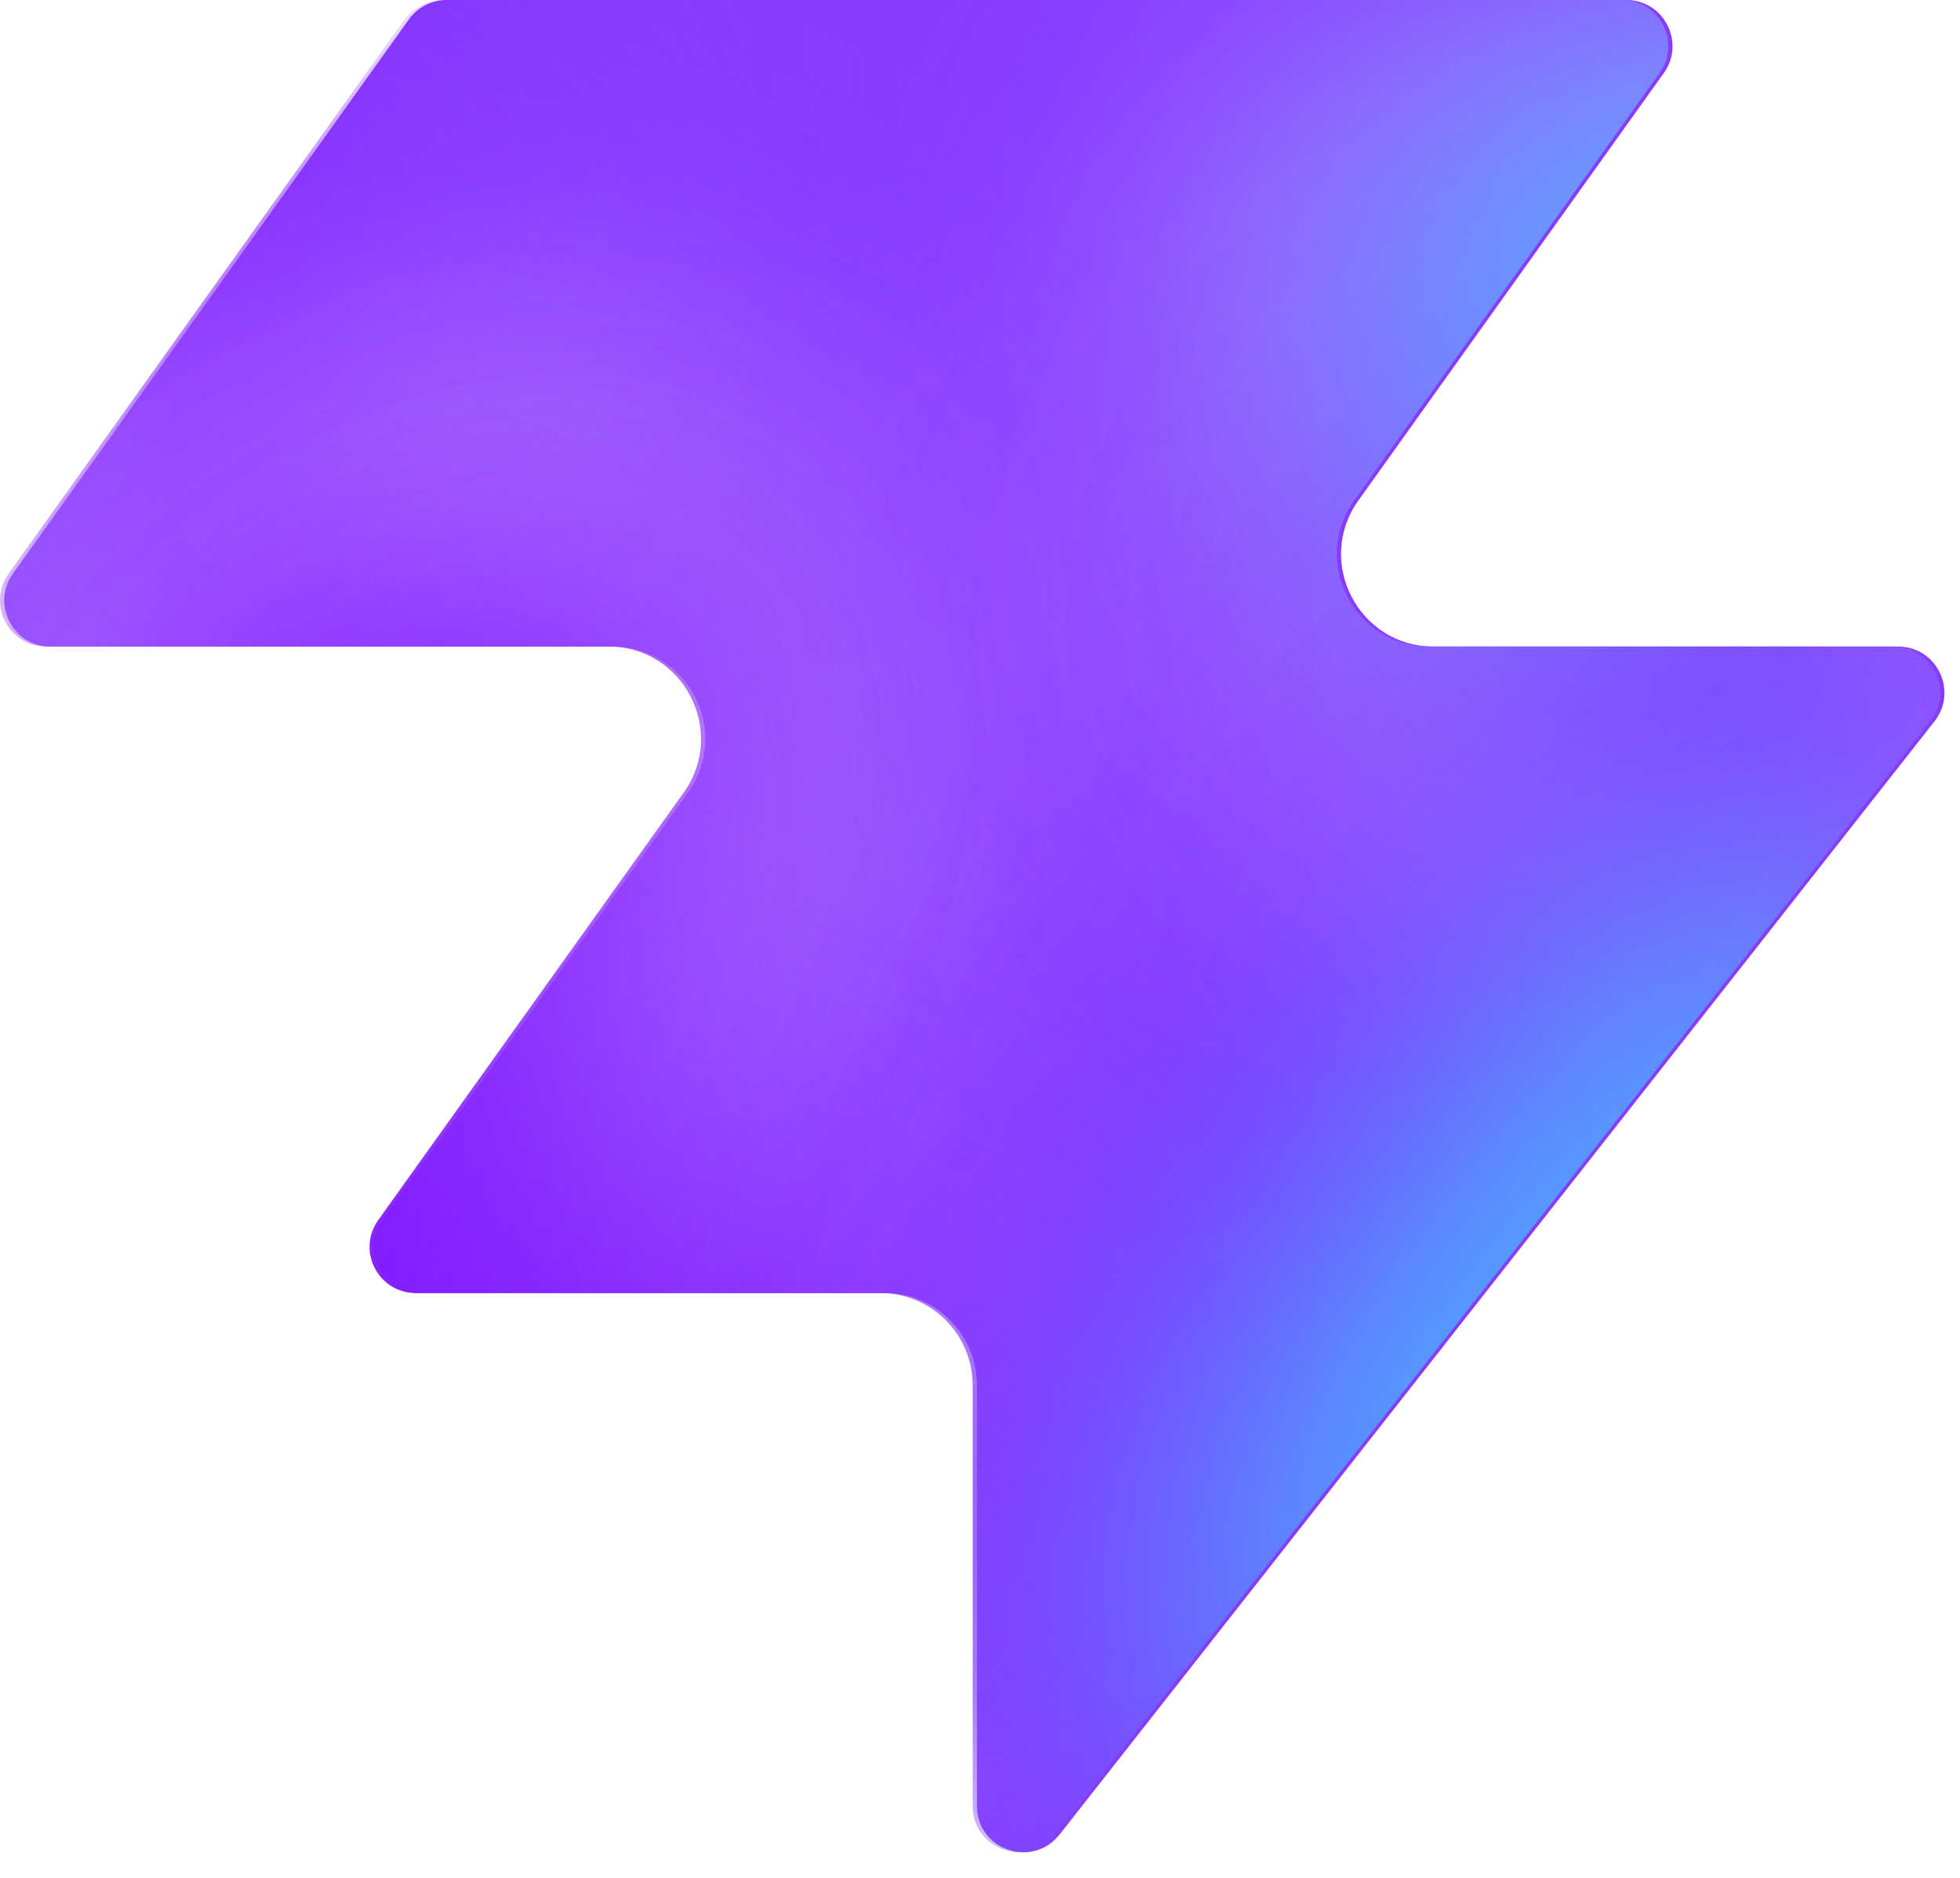
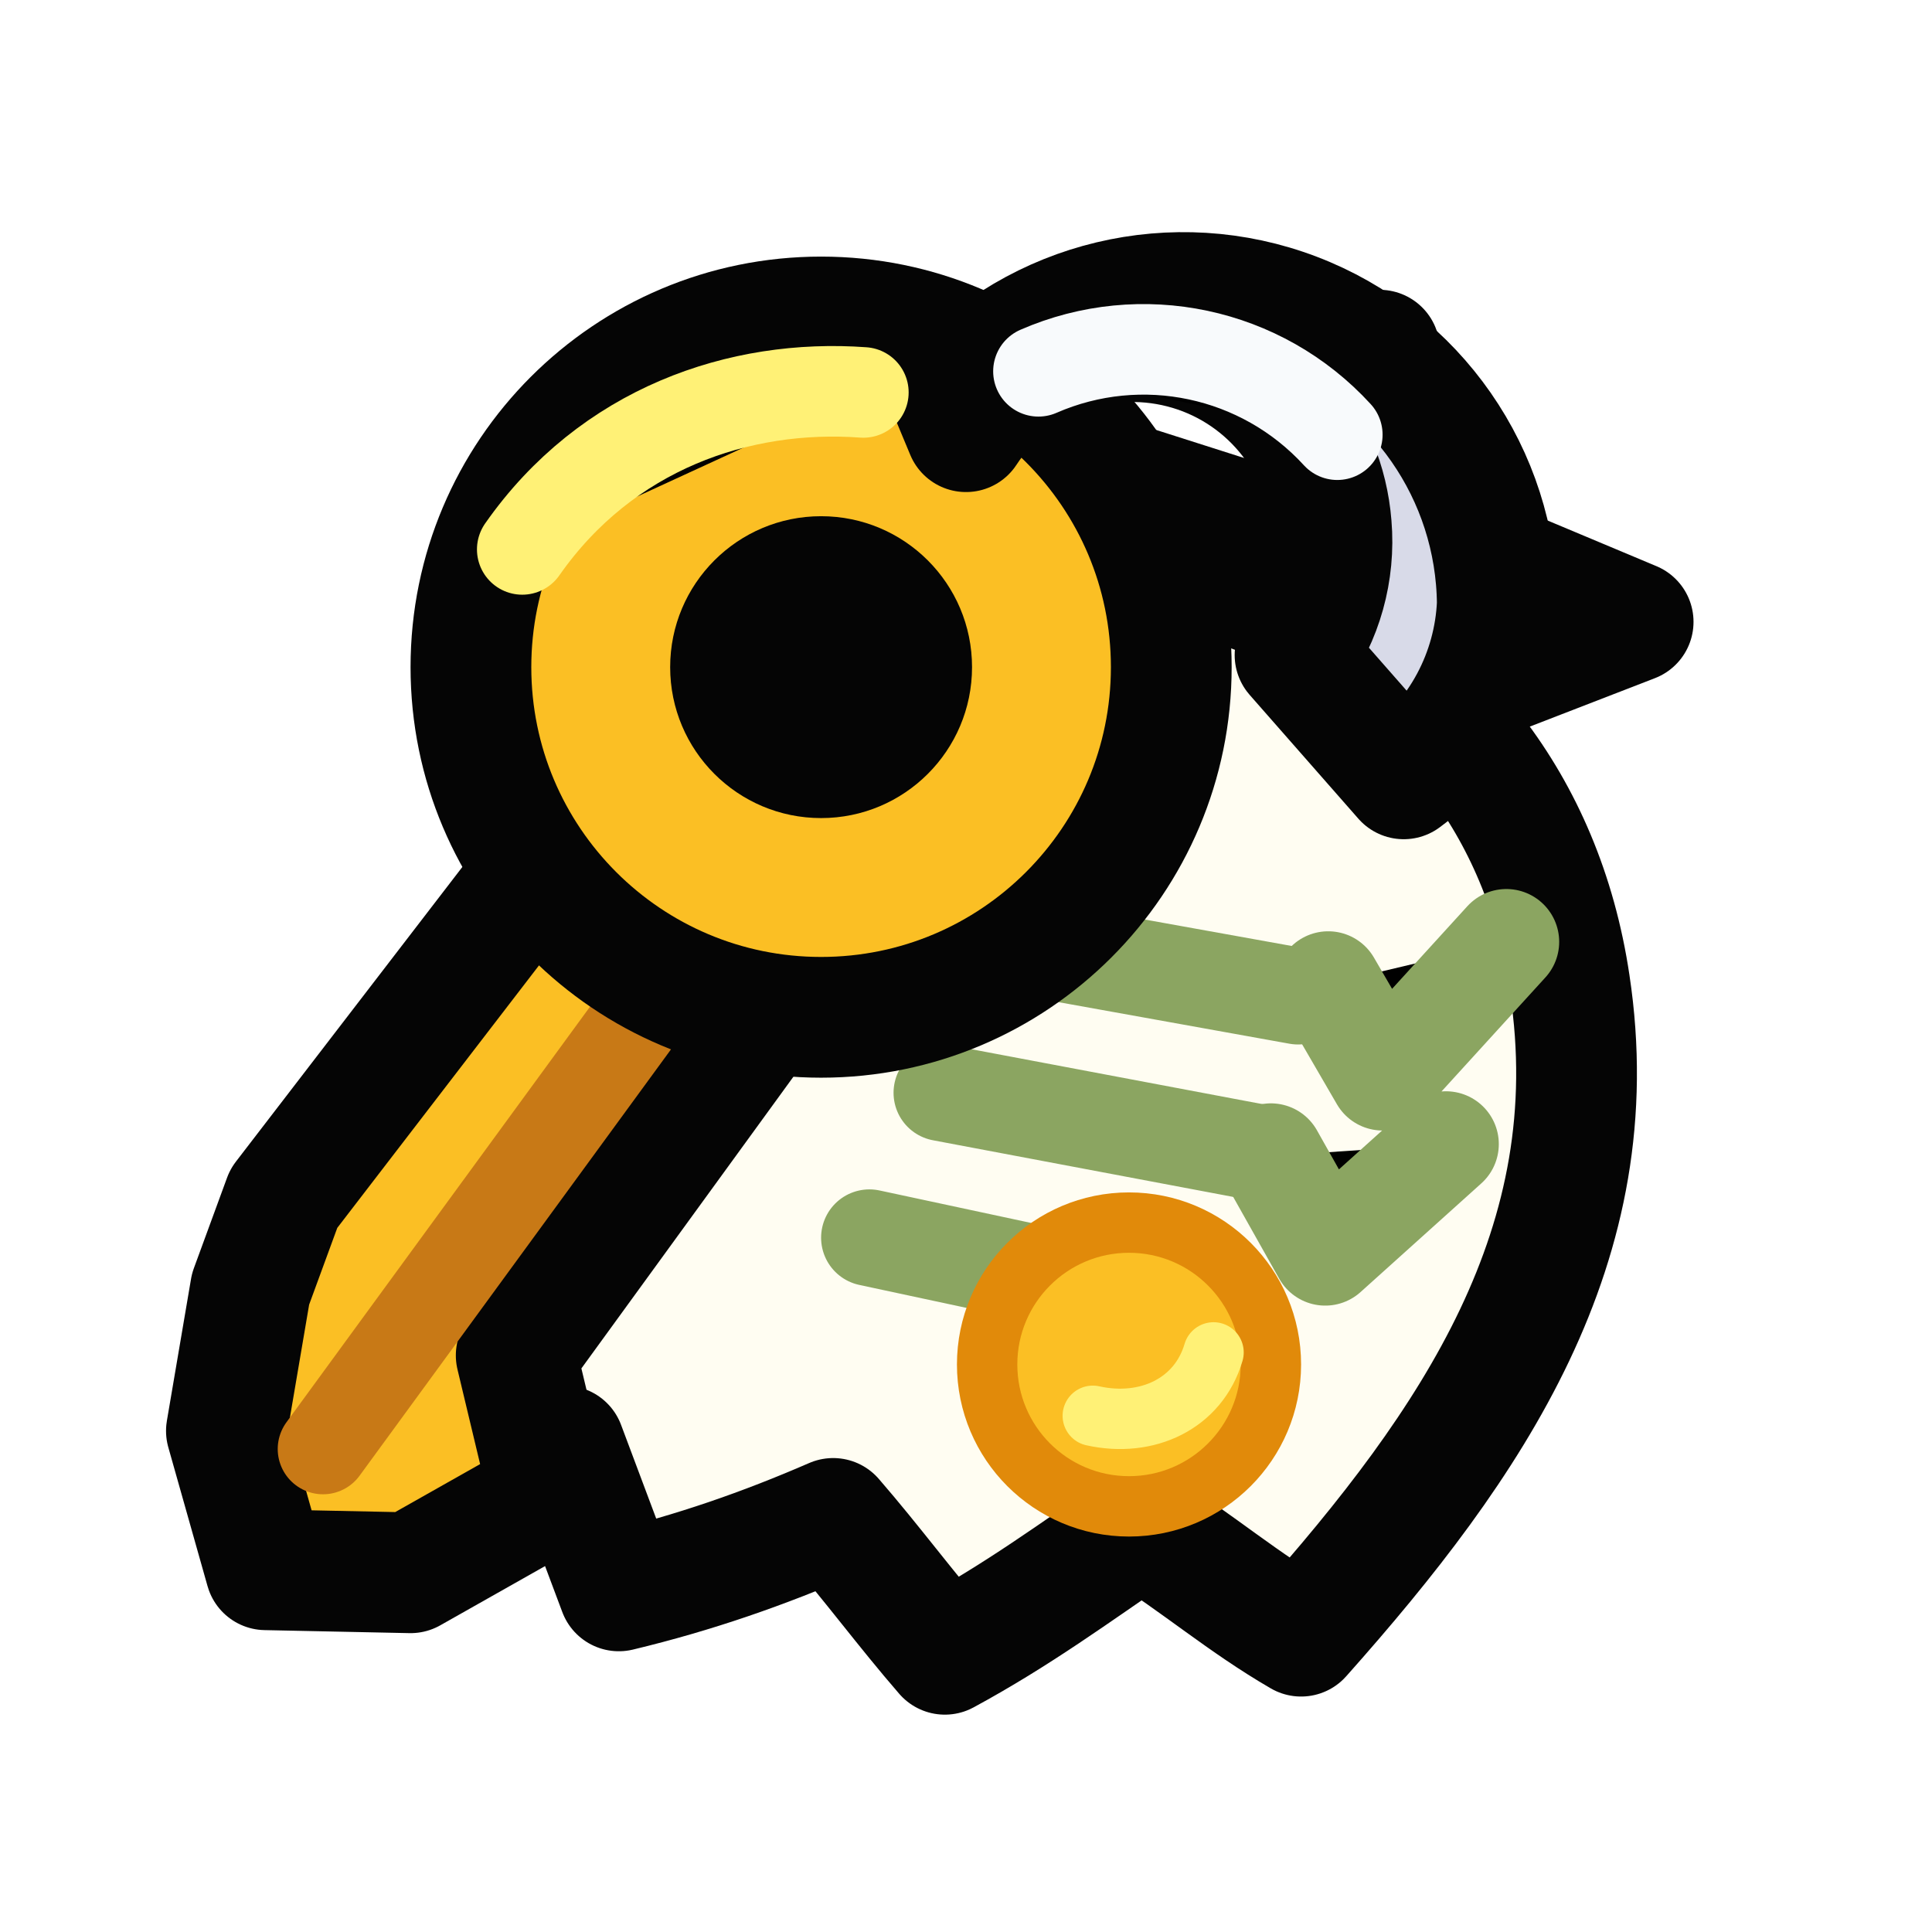
- <svg xmlns="http://www.w3.org/2000/svg" width="48" height="46" fill="none" viewBox="0 0 48 46">
-   <path fill="#863bff" d="M25.946 44.938c-.664.845-2.021.375-2.021-.698V33.937a2.26 2.26 0 0 0-2.262-2.262H10.287c-.92 0-1.456-1.04-.92-1.788l7.48-10.471c1.07-1.497 0-3.578-1.842-3.578H1.237c-.92 0-1.456-1.04-.92-1.788L10.013.474c.214-.297.556-.474.92-.474h28.894c.92 0 1.456 1.04.92 1.788l-7.48 10.471c-1.07 1.498 0 3.579 1.842 3.579h11.377c.943 0 1.473 1.088.89 1.83L25.947 44.94z" style="fill:#863bff;fill:color(display-p3 .525 .23 1);fill-opacity:1" />
-   <mask id="a" width="48" height="46" x="0" y="0" maskUnits="userSpaceOnUse" style="mask-type:alpha">
-     <path fill="#000" d="M25.842 44.938c-.664.844-2.021.375-2.021-.698V33.937a2.26 2.26 0 0 0-2.262-2.262H10.183c-.92 0-1.456-1.04-.92-1.788l7.48-10.471c1.07-1.498 0-3.579-1.842-3.579H1.133c-.92 0-1.456-1.04-.92-1.787L9.91.473c.214-.297.556-.474.92-.474h28.894c.92 0 1.456 1.04.92 1.788l-7.48 10.471c-1.07 1.498 0 3.578 1.842 3.578h11.377c.943 0 1.473 1.088.89 1.832L25.843 44.94z" style="fill:#000;fill-opacity:1" />
-   </mask>
-   <g mask="url(#a)">
-     <g filter="url(#b)">
-       <ellipse cx="5.508" cy="14.704" fill="#ede6ff" rx="5.508" ry="14.704" style="fill:#ede6ff;fill:color(display-p3 .927 .903 1);fill-opacity:1" transform="matrix(.00324 1 1 -.00324 -4.47 31.516)" />
-     </g>
-     <g filter="url(#c)">
-       <ellipse cx="10.399" cy="29.851" fill="#ede6ff" rx="10.399" ry="29.851" style="fill:#ede6ff;fill:color(display-p3 .927 .903 1);fill-opacity:1" transform="matrix(.00324 1 1 -.00324 -39.328 7.883)" />
-     </g>
-     <g filter="url(#d)">
-       <ellipse cx="5.508" cy="30.487" fill="#7e14ff" rx="5.508" ry="30.487" style="fill:#7e14ff;fill:color(display-p3 .492 .077 1);fill-opacity:1" transform="rotate(89.814 -25.913 -14.639)scale(1 -1)" />
-     </g>
-     <g filter="url(#e)">
-       <ellipse cx="5.508" cy="30.599" fill="#7e14ff" rx="5.508" ry="30.599" style="fill:#7e14ff;fill:color(display-p3 .492 .077 1);fill-opacity:1" transform="rotate(89.814 -32.644 -3.334)scale(1 -1)" />
-     </g>
-     <g filter="url(#f)">
-       <ellipse cx="5.508" cy="30.599" fill="#7e14ff" rx="5.508" ry="30.599" style="fill:#7e14ff;fill:color(display-p3 .492 .077 1);fill-opacity:1" transform="matrix(.00324 1 1 -.00324 -34.34 30.47)" />
-     </g>
-     <g filter="url(#g)">
-       <ellipse cx="14.072" cy="22.078" fill="#ede6ff" rx="14.072" ry="22.078" style="fill:#ede6ff;fill:color(display-p3 .927 .903 1);fill-opacity:1" transform="rotate(93.35 24.506 48.493)scale(-1 1)" />
-     </g>
-     <g filter="url(#h)">
-       <ellipse cx="3.47" cy="21.501" fill="#7e14ff" rx="3.47" ry="21.501" style="fill:#7e14ff;fill:color(display-p3 .492 .077 1);fill-opacity:1" transform="rotate(89.009 28.708 47.59)scale(-1 1)" />
-     </g>
-     <g filter="url(#i)">
-       <ellipse cx="3.47" cy="21.501" fill="#7e14ff" rx="3.47" ry="21.501" style="fill:#7e14ff;fill:color(display-p3 .492 .077 1);fill-opacity:1" transform="rotate(89.009 28.708 47.59)scale(-1 1)" />
-     </g>
-     <g filter="url(#j)">
-       <ellipse cx=".387" cy="8.972" fill="#7e14ff" rx="4.407" ry="29.108" style="fill:#7e14ff;fill:color(display-p3 .492 .077 1);fill-opacity:1" transform="rotate(39.51 .387 8.972)" />
-     </g>
-     <g filter="url(#k)">
-       <ellipse cx="47.523" cy="-6.092" fill="#7e14ff" rx="4.407" ry="29.108" style="fill:#7e14ff;fill:color(display-p3 .492 .077 1);fill-opacity:1" transform="rotate(37.892 47.523 -6.092)" />
-     </g>
-     <g filter="url(#l)">
-       <ellipse cx="41.412" cy="6.333" fill="#47bfff" rx="5.971" ry="9.665" style="fill:#47bfff;fill:color(display-p3 .28 .748 1);fill-opacity:1" transform="rotate(37.892 41.412 6.333)" />
-     </g>
-     <g filter="url(#m)">
-       <ellipse cx="-1.879" cy="38.332" fill="#7e14ff" rx="4.407" ry="29.108" style="fill:#7e14ff;fill:color(display-p3 .492 .077 1);fill-opacity:1" transform="rotate(37.892 -1.88 38.332)" />
-     </g>
-     <g filter="url(#n)">
-       <ellipse cx="-1.879" cy="38.332" fill="#7e14ff" rx="4.407" ry="29.108" style="fill:#7e14ff;fill:color(display-p3 .492 .077 1);fill-opacity:1" transform="rotate(37.892 -1.88 38.332)" />
-     </g>
-     <g filter="url(#o)">
-       <ellipse cx="35.651" cy="29.907" fill="#7e14ff" rx="4.407" ry="29.108" style="fill:#7e14ff;fill:color(display-p3 .492 .077 1);fill-opacity:1" transform="rotate(37.892 35.651 29.907)" />
-     </g>
-     <g filter="url(#p)">
-       <ellipse cx="38.418" cy="32.4" fill="#47bfff" rx="5.971" ry="15.297" style="fill:#47bfff;fill:color(display-p3 .28 .748 1);fill-opacity:1" transform="rotate(37.892 38.418 32.4)" />
-     </g>
-   </g>
-   <defs>
-     <filter id="b" width="60.045" height="41.654" x="-19.77" y="16.149" color-interpolation-filters="sRGB" filterUnits="userSpaceOnUse">
-       <feFlood flood-opacity="0" result="BackgroundImageFix" />
-       <feBlend in="SourceGraphic" in2="BackgroundImageFix" result="shape" />
-       <feGaussianBlur result="effect1_foregroundBlur_2002_17158" stdDeviation="7.659" />
-     </filter>
-     <filter id="c" width="90.34" height="51.437" x="-54.613" y="-7.533" color-interpolation-filters="sRGB" filterUnits="userSpaceOnUse">
-       <feFlood flood-opacity="0" result="BackgroundImageFix" />
-       <feBlend in="SourceGraphic" in2="BackgroundImageFix" result="shape" />
-       <feGaussianBlur result="effect1_foregroundBlur_2002_17158" stdDeviation="7.659" />
-     </filter>
-     <filter id="d" width="79.355" height="29.4" x="-49.64" y="2.03" color-interpolation-filters="sRGB" filterUnits="userSpaceOnUse">
-       <feFlood flood-opacity="0" result="BackgroundImageFix" />
-       <feBlend in="SourceGraphic" in2="BackgroundImageFix" result="shape" />
-       <feGaussianBlur result="effect1_foregroundBlur_2002_17158" stdDeviation="4.596" />
-     </filter>
-     <filter id="e" width="79.579" height="29.4" x="-45.045" y="20.029" color-interpolation-filters="sRGB" filterUnits="userSpaceOnUse">
-       <feFlood flood-opacity="0" result="BackgroundImageFix" />
-       <feBlend in="SourceGraphic" in2="BackgroundImageFix" result="shape" />
-       <feGaussianBlur result="effect1_foregroundBlur_2002_17158" stdDeviation="4.596" />
-     </filter>
-     <filter id="f" width="79.579" height="29.4" x="-43.513" y="21.178" color-interpolation-filters="sRGB" filterUnits="userSpaceOnUse">
-       <feFlood flood-opacity="0" result="BackgroundImageFix" />
-       <feBlend in="SourceGraphic" in2="BackgroundImageFix" result="shape" />
-       <feGaussianBlur result="effect1_foregroundBlur_2002_17158" stdDeviation="4.596" />
-     </filter>
-     <filter id="g" width="74.749" height="58.852" x="15.756" y="-17.901" color-interpolation-filters="sRGB" filterUnits="userSpaceOnUse">
-       <feFlood flood-opacity="0" result="BackgroundImageFix" />
-       <feBlend in="SourceGraphic" in2="BackgroundImageFix" result="shape" />
-       <feGaussianBlur result="effect1_foregroundBlur_2002_17158" stdDeviation="7.659" />
-     </filter>
-     <filter id="h" width="61.377" height="25.362" x="23.548" y="2.284" color-interpolation-filters="sRGB" filterUnits="userSpaceOnUse">
-       <feFlood flood-opacity="0" result="BackgroundImageFix" />
-       <feBlend in="SourceGraphic" in2="BackgroundImageFix" result="shape" />
-       <feGaussianBlur result="effect1_foregroundBlur_2002_17158" stdDeviation="4.596" />
-     </filter>
-     <filter id="i" width="61.377" height="25.362" x="23.548" y="2.284" color-interpolation-filters="sRGB" filterUnits="userSpaceOnUse">
-       <feFlood flood-opacity="0" result="BackgroundImageFix" />
-       <feBlend in="SourceGraphic" in2="BackgroundImageFix" result="shape" />
-       <feGaussianBlur result="effect1_foregroundBlur_2002_17158" stdDeviation="4.596" />
-     </filter>
-     <filter id="j" width="56.045" height="63.649" x="-27.636" y="-22.853" color-interpolation-filters="sRGB" filterUnits="userSpaceOnUse">
-       <feFlood flood-opacity="0" result="BackgroundImageFix" />
-       <feBlend in="SourceGraphic" in2="BackgroundImageFix" result="shape" />
-       <feGaussianBlur result="effect1_foregroundBlur_2002_17158" stdDeviation="4.596" />
-     </filter>
-     <filter id="k" width="54.814" height="64.646" x="20.116" y="-38.415" color-interpolation-filters="sRGB" filterUnits="userSpaceOnUse">
-       <feFlood flood-opacity="0" result="BackgroundImageFix" />
-       <feBlend in="SourceGraphic" in2="BackgroundImageFix" result="shape" />
-       <feGaussianBlur result="effect1_foregroundBlur_2002_17158" stdDeviation="4.596" />
-     </filter>
-     <filter id="l" width="33.541" height="35.313" x="24.641" y="-11.323" color-interpolation-filters="sRGB" filterUnits="userSpaceOnUse">
-       <feFlood flood-opacity="0" result="BackgroundImageFix" />
-       <feBlend in="SourceGraphic" in2="BackgroundImageFix" result="shape" />
-       <feGaussianBlur result="effect1_foregroundBlur_2002_17158" stdDeviation="4.596" />
-     </filter>
-     <filter id="m" width="54.814" height="64.646" x="-29.286" y="6.009" color-interpolation-filters="sRGB" filterUnits="userSpaceOnUse">
-       <feFlood flood-opacity="0" result="BackgroundImageFix" />
-       <feBlend in="SourceGraphic" in2="BackgroundImageFix" result="shape" />
-       <feGaussianBlur result="effect1_foregroundBlur_2002_17158" stdDeviation="4.596" />
-     </filter>
-     <filter id="n" width="54.814" height="64.646" x="-29.286" y="6.009" color-interpolation-filters="sRGB" filterUnits="userSpaceOnUse">
-       <feFlood flood-opacity="0" result="BackgroundImageFix" />
-       <feBlend in="SourceGraphic" in2="BackgroundImageFix" result="shape" />
-       <feGaussianBlur result="effect1_foregroundBlur_2002_17158" stdDeviation="4.596" />
-     </filter>
-     <filter id="o" width="54.814" height="64.646" x="8.244" y="-2.416" color-interpolation-filters="sRGB" filterUnits="userSpaceOnUse">
-       <feFlood flood-opacity="0" result="BackgroundImageFix" />
-       <feBlend in="SourceGraphic" in2="BackgroundImageFix" result="shape" />
-       <feGaussianBlur result="effect1_foregroundBlur_2002_17158" stdDeviation="4.596" />
-     </filter>
-     <filter id="p" width="39.409" height="43.623" x="18.713" y="10.588" color-interpolation-filters="sRGB" filterUnits="userSpaceOnUse">
-       <feFlood flood-opacity="0" result="BackgroundImageFix" />
-       <feBlend in="SourceGraphic" in2="BackgroundImageFix" result="shape" />
-       <feGaussianBlur result="effect1_foregroundBlur_2002_17158" stdDeviation="4.596" />
-     </filter>
-   </defs>
+ <svg xmlns="http://www.w3.org/2000/svg" width="64" height="64" viewBox="0 0 64 64" role="img" aria-label="방탕">
+   <path d="M36.6 15.8 43.5 18l2.2-6.4 2.2 6.4 6.2 2.6-6.2 2.4-2.4 6.3-2.2-6.3-6.7-2.5Z" fill="#FFFDF2" stroke="#050505" stroke-width="4" stroke-linejoin="round" />
+   <path d="M27.8 19.4c9.9-3.3 22.4 1.1 24.2 13.2 1.3 8.6-3.2 15.2-8.9 21.6-1.9-1.1-3.4-2.4-5.3-3.6-2.2 1.5-4.1 2.9-6.5 4.2-1.3-1.5-2.4-3-3.7-4.5-2.3 1-4.6 1.8-7.1 2.4-.6-1.6-1.2-3.2-1.8-4.8-2.2.5-4.3.9-6.5 1.1.3-5.1 3.8-8.3 7.1-12 3.1-3.5 5.8-7.1 7-11.8" fill="#FFFDF2" />
+   <path d="M27.8 19.4c9.9-3.3 22.4 1.1 24.2 13.2 1.3 8.6-3.2 15.2-8.9 21.6-1.9-1.1-3.4-2.4-5.3-3.6-2.2 1.5-4.1 2.9-6.5 4.2-1.3-1.5-2.4-3-3.7-4.5-2.3 1-4.6 1.8-7.1 2.4-.6-1.6-1.2-3.2-1.8-4.8-2.2.5-4.3.9-6.5 1.1.3-5.1 3.8-8.3 7.1-12 3.1-3.5 5.8-7.1 7-11.8" fill="none" stroke="#050505" stroke-width="4" stroke-linejoin="round" stroke-linecap="round" />
+   <path d="M33 31.2 43 33M31.2 36.2l10.6 2M28.8 41l9.8 2.1" stroke="#8BA561" stroke-width="3.2" stroke-linecap="round" />
+   <path d="m44 32.6 1.8 3.1 4.1-4.5M42.1 38.3l1.8 3.2 4-3.6" stroke="#8BA561" stroke-width="3.5" stroke-linecap="round" stroke-linejoin="round" />
+   <circle cx="37.4" cy="45.2" r="4.7" fill="#FBBF24" stroke="#E18A0A" stroke-width="2" />
+   <path d="M36.2 46.9c1.8.4 3.5-.4 4-2.1" stroke="#FFF176" stroke-width="2" stroke-linecap="round" />
+   <path d="M9.4 39.7 25 19.4l7 5-14.9 20.5 1.1 4.6-4.6 2.6-4.8-.1-1.3-4.6.8-4.7Z" fill="#FBBF24" />
+   <path d="M9.4 39.7 25 19.4l7 5-14.9 20.5 1.1 4.6-4.6 2.6-4.8-.1-1.3-4.6.8-4.7Z" fill="none" stroke="#050505" stroke-width="4" stroke-linejoin="round" stroke-linecap="round" />
+   <path d="M10.7 48 27.5 25" stroke="#C87916" stroke-width="3" stroke-linecap="round" />
+   <circle cx="27.2" cy="22.1" r="11.6" fill="#FBBF24" stroke="#050505" stroke-width="4" />
+   <circle cx="27.2" cy="22.1" r="5" fill="#050505" />
+   <path d="M31.5 13.1a10.4 10.4 0 0 1 18.1 6.9 7.6 7.6 0 0 1-3.1 5.8l-3.6-4.1a6.4 6.4 0 0 0 1.2-4.3 6.6 6.6 0 0 0-12.1-3.1Z" fill="#D8DAE8" stroke="#050505" stroke-width="4" stroke-linejoin="round" stroke-linecap="round" />
+   <path d="M34.4 12.3a8.7 8.7 0 0 1 9.9 2.1" stroke="#F8FAFC" stroke-width="3" stroke-linecap="round" />
+   <path d="M17.3 18.2c2.8-4 7.2-5.5 11.3-5.2" stroke="#FFF176" stroke-width="3" stroke-linecap="round" />
</svg>
